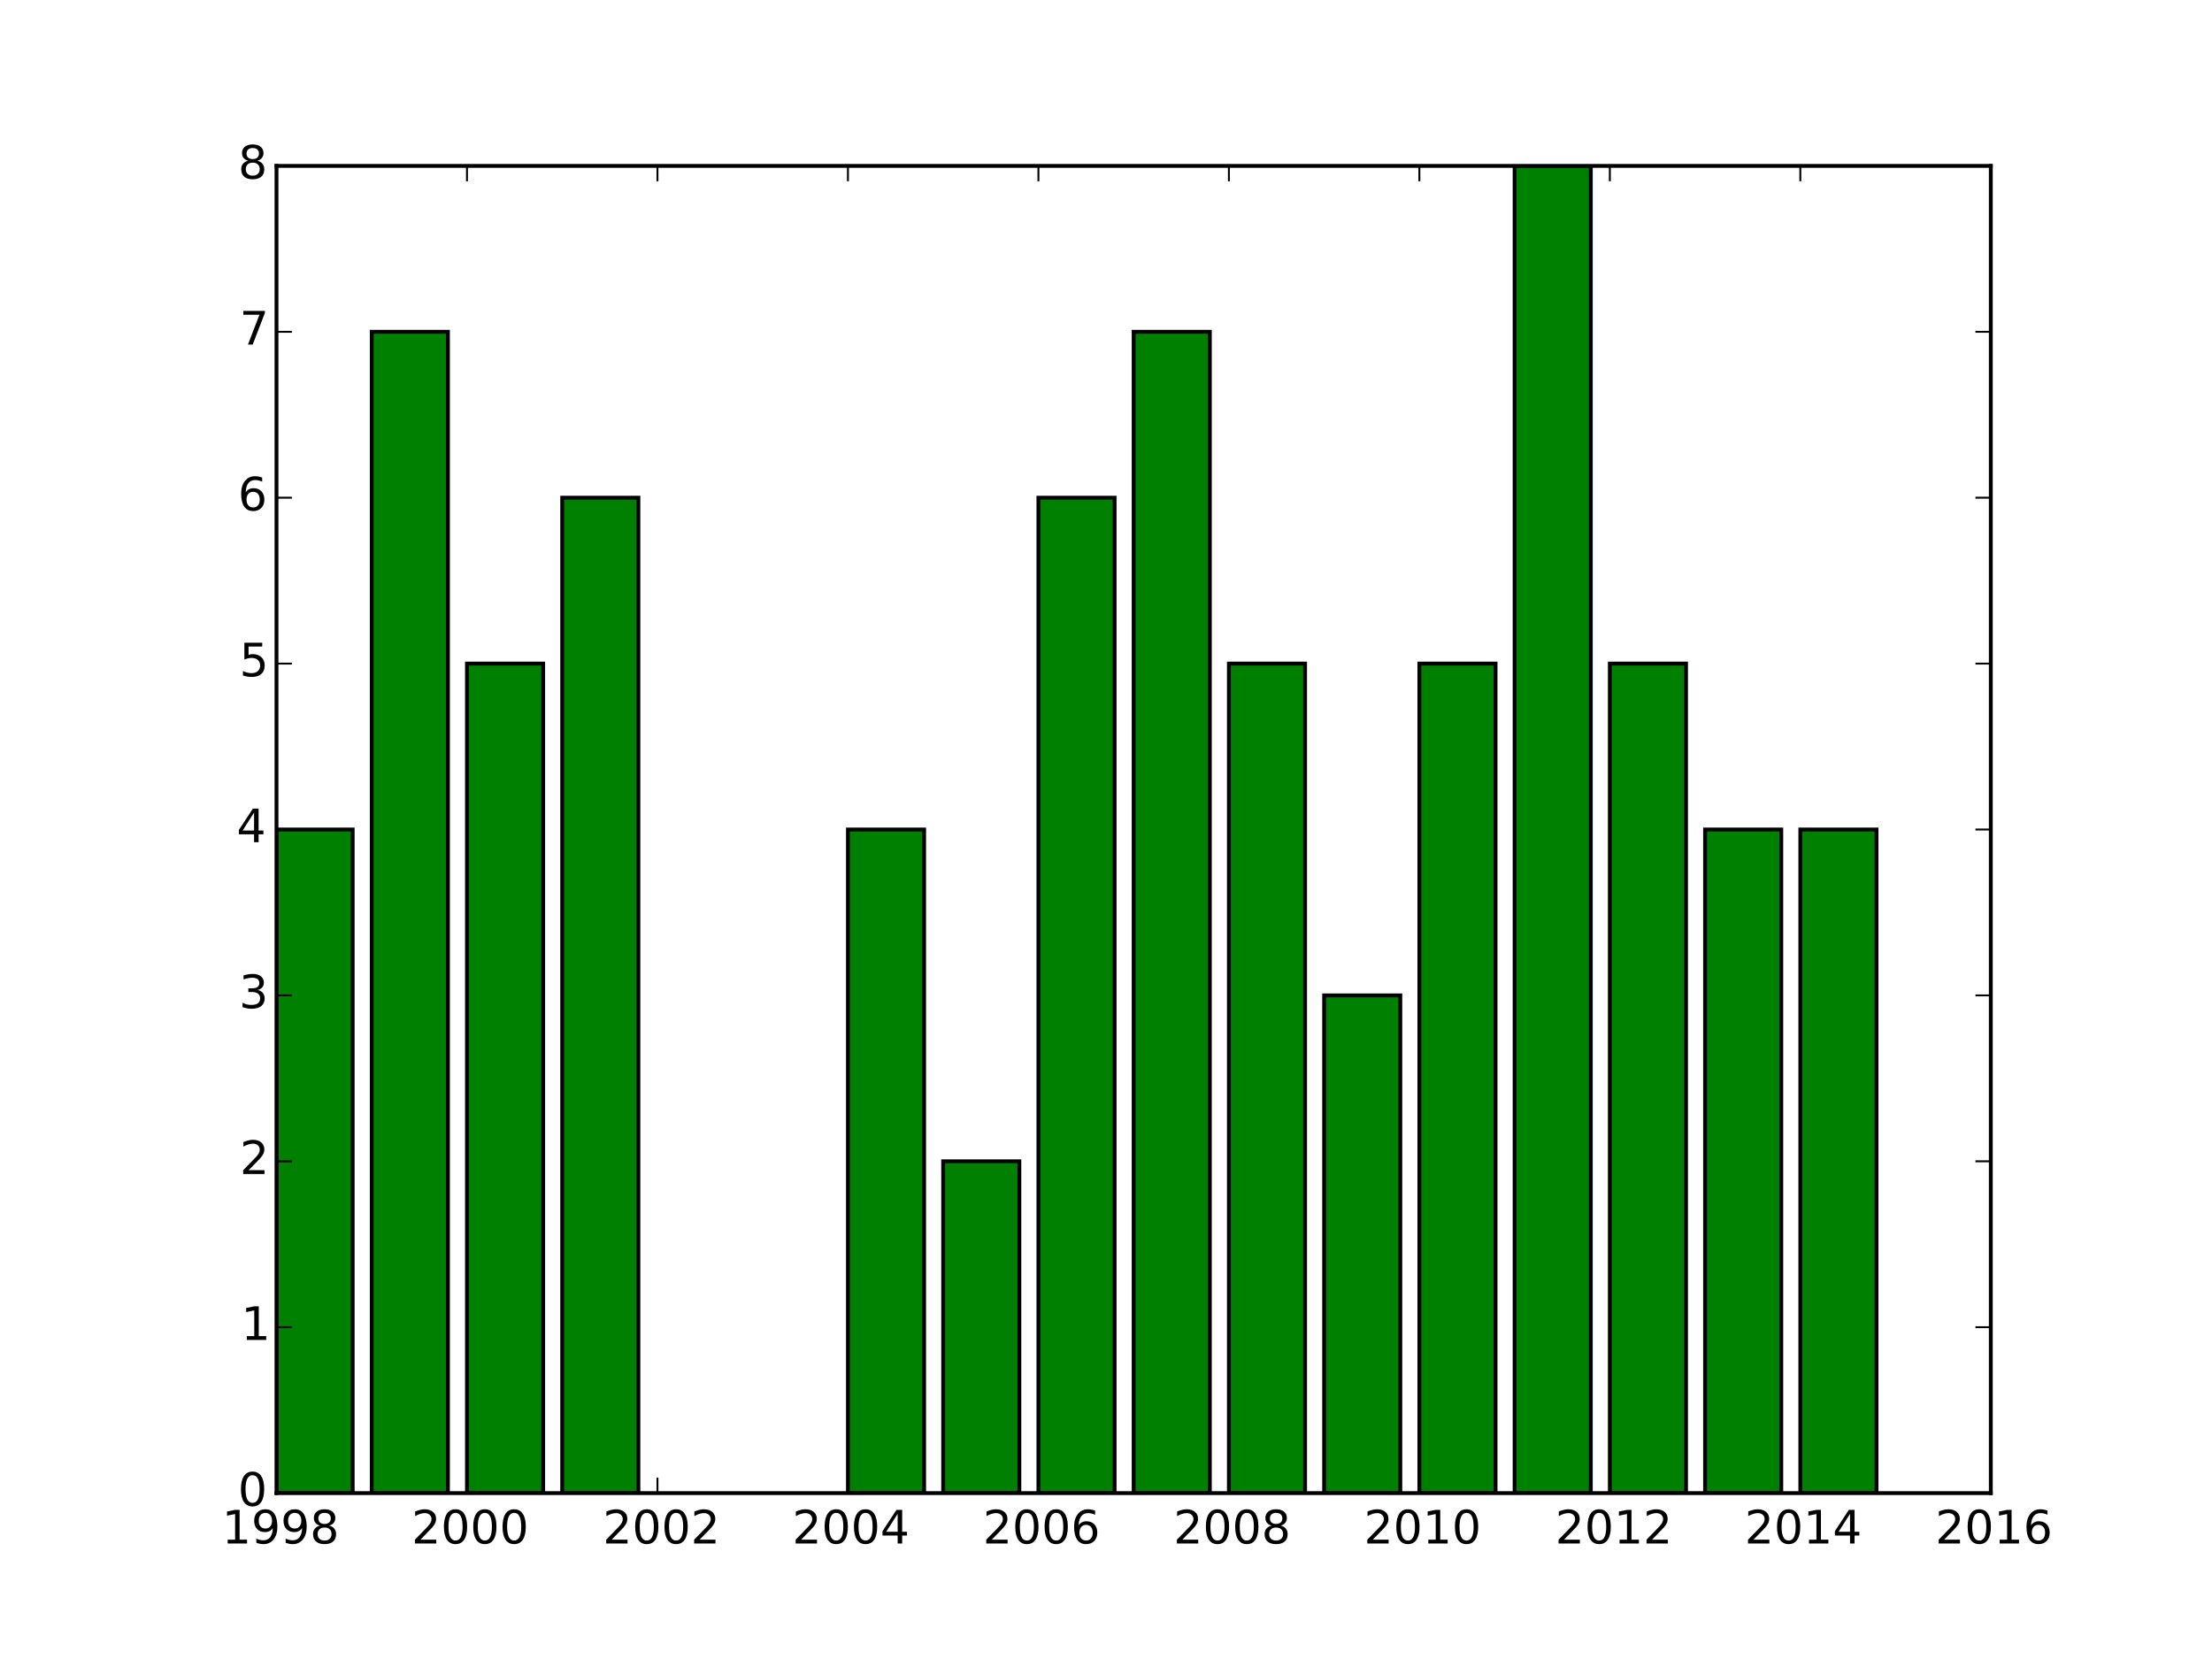
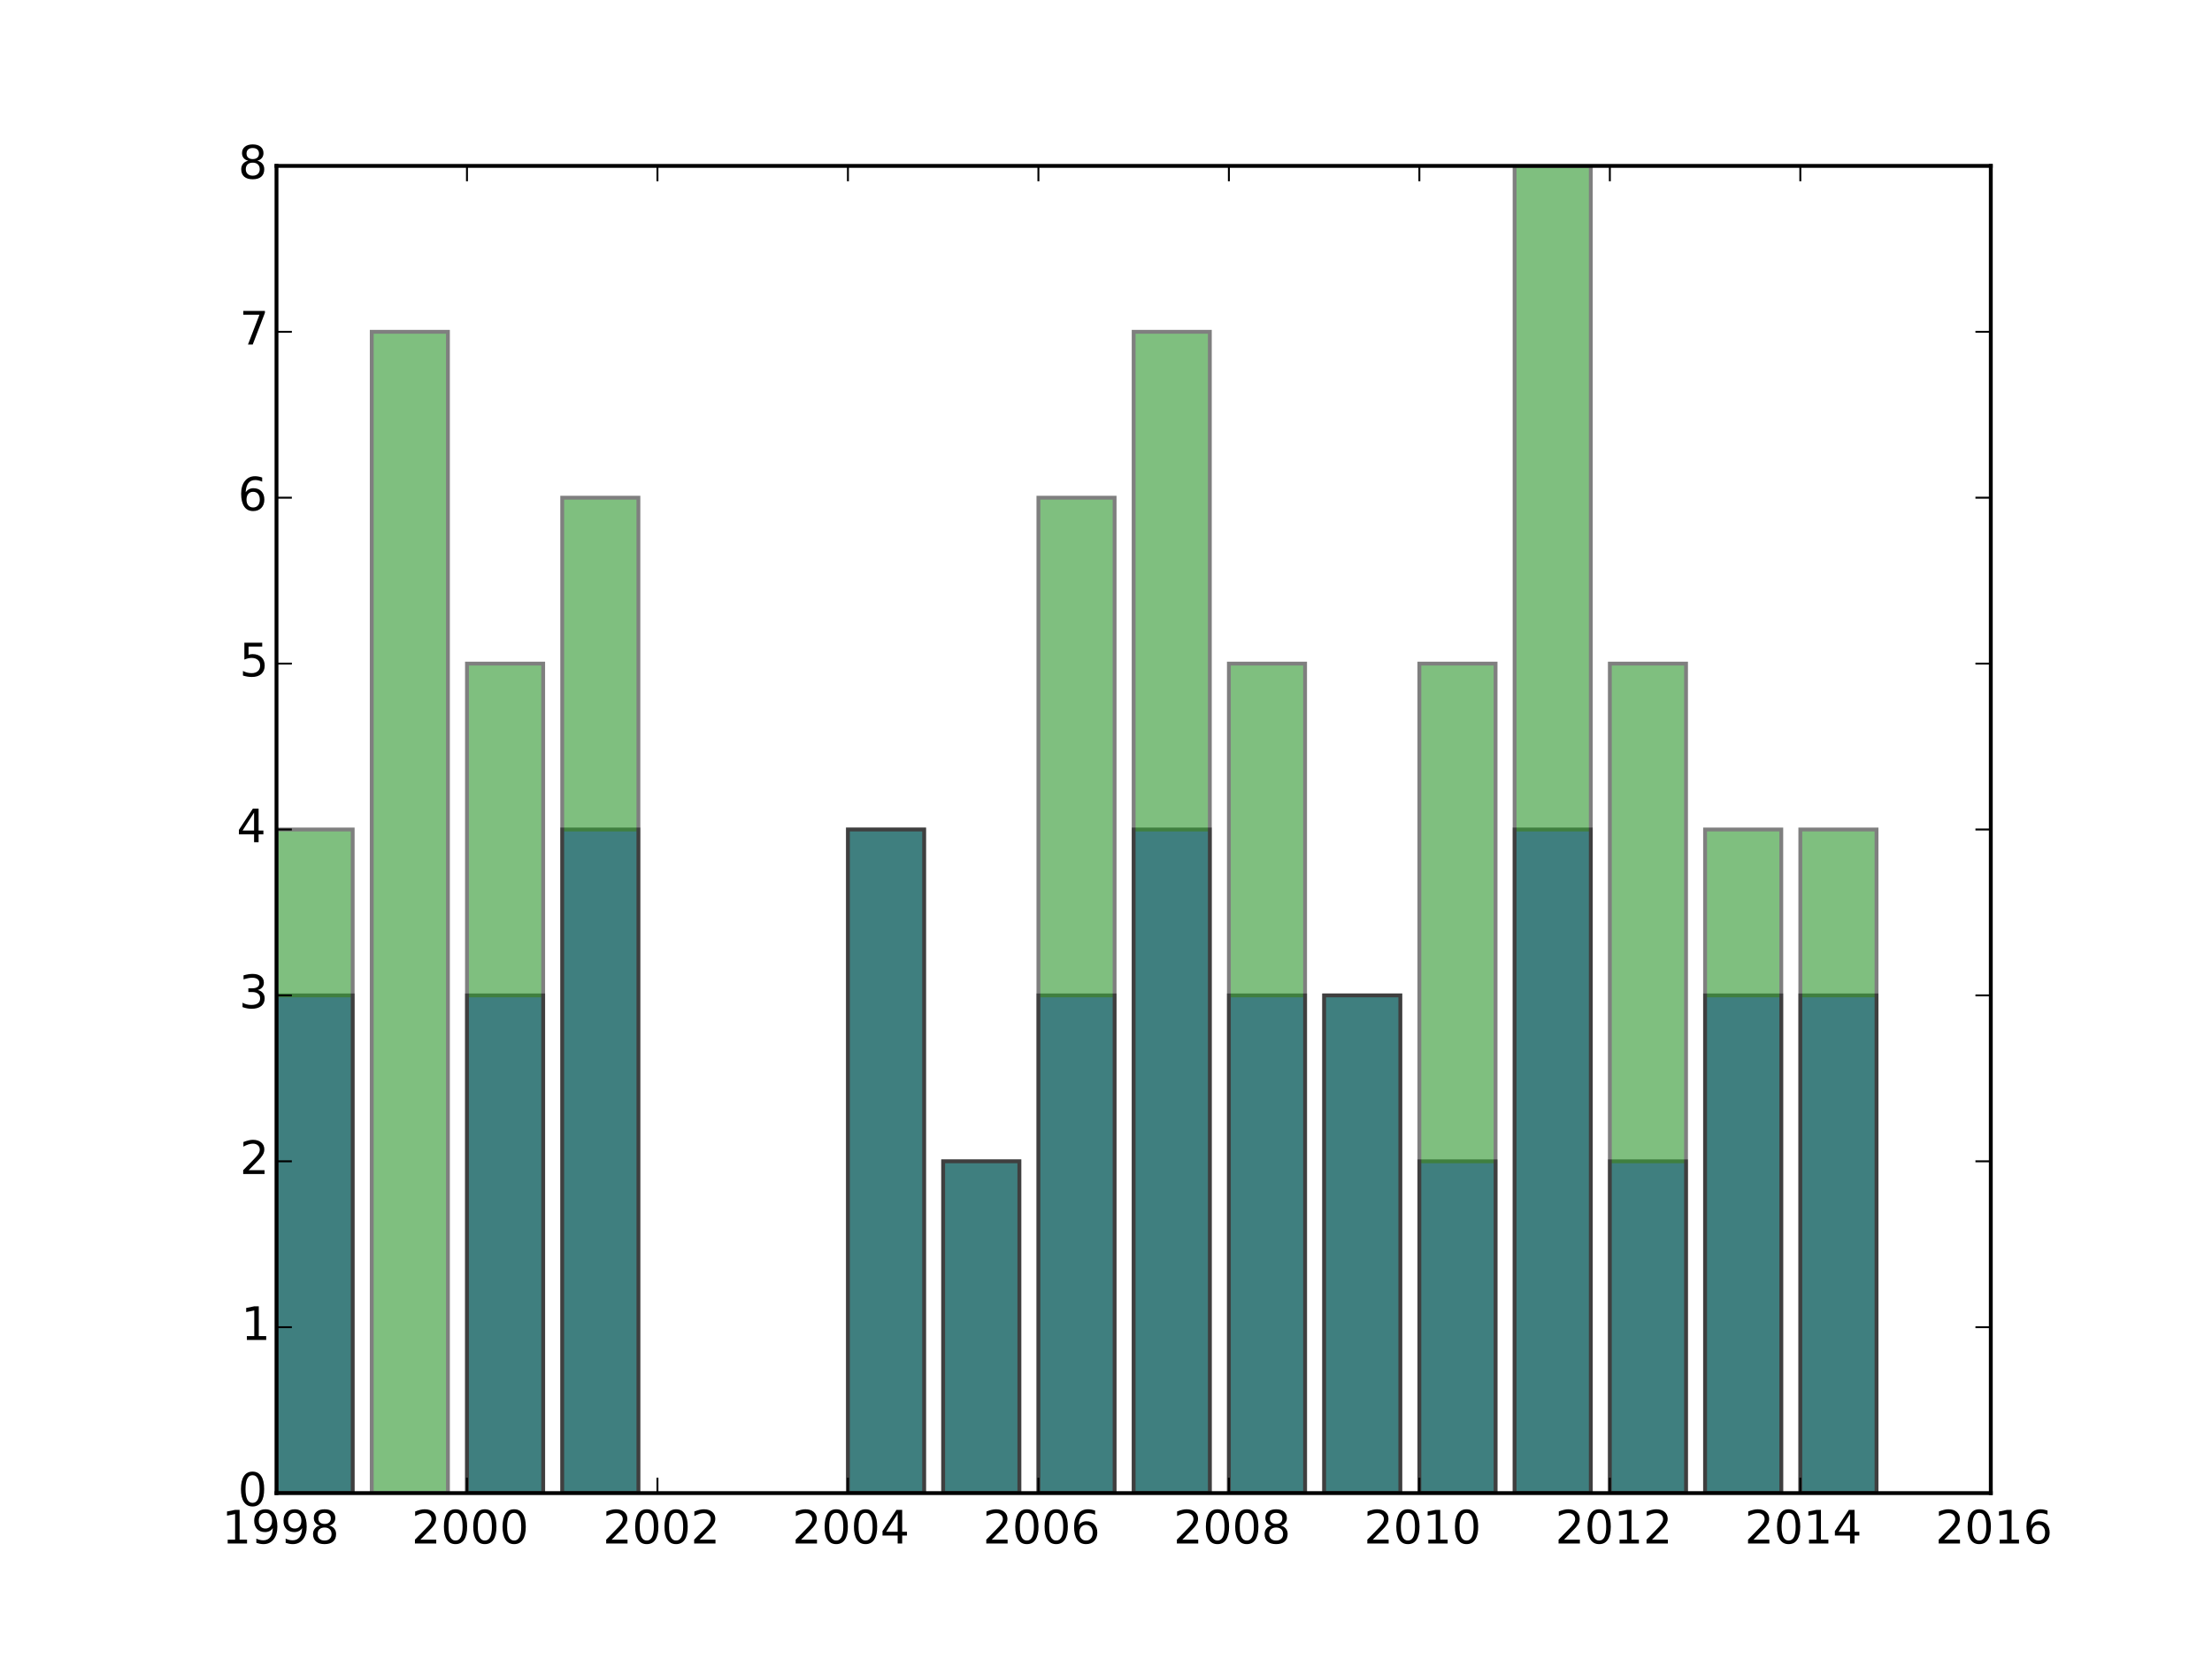
<svg xmlns="http://www.w3.org/2000/svg" xmlns:xlink="http://www.w3.org/1999/xlink" height="432pt" version="1.1" viewBox="0 0 576 432" width="576pt">
  <defs>
    <style type="text/css">
*{stroke-linecap:butt;stroke-linejoin:round;}
  </style>
  </defs>
  <g id="figure_1">
    <g id="patch_1">
      <path d=" M0 432 L576 432 L576 0 L0 0 z " style="fill:#ffffff;" />
    </g>
    <g id="axes_1">
      <g id="patch_2">
        <path d=" M72 388.8 L518.4 388.8 L518.4 43.2 L72 43.2 z " style="fill:#ffffff;" />
      </g>
      <g id="patch_3">
-         <path clip-path="url(#p7ff5b81e1d)" d=" M72 388.8 L91.84 388.8 L91.84 216 L72 216 z " style="fill:#008000;stroke:#000000;stroke-linejoin:miter;" />
+         <path clip-path="url(#p7ff5b81e1d)" d=" M72 388.8 L91.84 388.8 L91.84 259.2 L72 259.2 z " style="fill:#0000ff;opacity:0.5;stroke:#000000;stroke-linejoin:miter;" />
      </g>
      <g id="patch_4">
-         <path clip-path="url(#p7ff5b81e1d)" d=" M96.8 388.8 L116.64 388.8 L116.64 86.4 L96.8 86.4 z " style="fill:#008000;stroke:#000000;stroke-linejoin:miter;" />
+         <path clip-path="url(#p7ff5b81e1d)" d=" M121.6 388.8 L141.44 388.8 L141.44 259.2 L121.6 259.2 z " style="fill:#0000ff;opacity:0.5;stroke:#000000;stroke-linejoin:miter;" />
      </g>
      <g id="patch_5">
-         <path clip-path="url(#p7ff5b81e1d)" d=" M121.6 388.8 L141.44 388.8 L141.44 172.8 L121.6 172.8 z " style="fill:#008000;stroke:#000000;stroke-linejoin:miter;" />
+         <path clip-path="url(#p7ff5b81e1d)" d=" M146.4 388.8 L166.24 388.8 L166.24 216 L146.4 216 z " style="fill:#0000ff;opacity:0.5;stroke:#000000;stroke-linejoin:miter;" />
      </g>
      <g id="patch_6">
-         <path clip-path="url(#p7ff5b81e1d)" d=" M146.4 388.8 L166.24 388.8 L166.24 129.6 L146.4 129.6 z " style="fill:#008000;stroke:#000000;stroke-linejoin:miter;" />
+         <path clip-path="url(#p7ff5b81e1d)" d=" M220.8 388.8 L240.64 388.8 L240.64 216 L220.8 216 z " style="fill:#0000ff;opacity:0.5;stroke:#000000;stroke-linejoin:miter;" />
      </g>
      <g id="patch_7">
-         <path clip-path="url(#p7ff5b81e1d)" d=" M220.8 388.8 L240.64 388.8 L240.64 216 L220.8 216 z " style="fill:#008000;stroke:#000000;stroke-linejoin:miter;" />
+         <path clip-path="url(#p7ff5b81e1d)" d=" M245.6 388.8 L265.44 388.8 L265.44 302.4 L245.6 302.4 z " style="fill:#0000ff;opacity:0.5;stroke:#000000;stroke-linejoin:miter;" />
      </g>
      <g id="patch_8">
-         <path clip-path="url(#p7ff5b81e1d)" d=" M245.6 388.8 L265.44 388.8 L265.44 302.4 L245.6 302.4 z " style="fill:#008000;stroke:#000000;stroke-linejoin:miter;" />
+         <path clip-path="url(#p7ff5b81e1d)" d=" M270.4 388.8 L290.24 388.8 L290.24 259.2 L270.4 259.2 z " style="fill:#0000ff;opacity:0.5;stroke:#000000;stroke-linejoin:miter;" />
      </g>
      <g id="patch_9">
-         <path clip-path="url(#p7ff5b81e1d)" d=" M270.4 388.8 L290.24 388.8 L290.24 129.6 L270.4 129.6 z " style="fill:#008000;stroke:#000000;stroke-linejoin:miter;" />
+         <path clip-path="url(#p7ff5b81e1d)" d=" M295.2 388.8 L315.04 388.8 L315.04 216 L295.2 216 z " style="fill:#0000ff;opacity:0.5;stroke:#000000;stroke-linejoin:miter;" />
      </g>
      <g id="patch_10">
-         <path clip-path="url(#p7ff5b81e1d)" d=" M295.2 388.8 L315.04 388.8 L315.04 86.4 L295.2 86.4 z " style="fill:#008000;stroke:#000000;stroke-linejoin:miter;" />
+         <path clip-path="url(#p7ff5b81e1d)" d=" M320 388.8 L339.84 388.8 L339.84 259.2 L320 259.2 z " style="fill:#0000ff;opacity:0.5;stroke:#000000;stroke-linejoin:miter;" />
      </g>
      <g id="patch_11">
-         <path clip-path="url(#p7ff5b81e1d)" d=" M320 388.8 L339.84 388.8 L339.84 172.8 L320 172.8 z " style="fill:#008000;stroke:#000000;stroke-linejoin:miter;" />
+         <path clip-path="url(#p7ff5b81e1d)" d=" M344.8 388.8 L364.64 388.8 L364.64 259.2 L344.8 259.2 z " style="fill:#0000ff;opacity:0.5;stroke:#000000;stroke-linejoin:miter;" />
      </g>
      <g id="patch_12">
-         <path clip-path="url(#p7ff5b81e1d)" d=" M344.8 388.8 L364.64 388.8 L364.64 259.2 L344.8 259.2 z " style="fill:#008000;stroke:#000000;stroke-linejoin:miter;" />
+         <path clip-path="url(#p7ff5b81e1d)" d=" M369.6 388.8 L389.44 388.8 L389.44 302.4 L369.6 302.4 z " style="fill:#0000ff;opacity:0.5;stroke:#000000;stroke-linejoin:miter;" />
      </g>
      <g id="patch_13">
-         <path clip-path="url(#p7ff5b81e1d)" d=" M369.6 388.8 L389.44 388.8 L389.44 172.8 L369.6 172.8 z " style="fill:#008000;stroke:#000000;stroke-linejoin:miter;" />
+         <path clip-path="url(#p7ff5b81e1d)" d=" M394.4 388.8 L414.24 388.8 L414.24 216 L394.4 216 z " style="fill:#0000ff;opacity:0.5;stroke:#000000;stroke-linejoin:miter;" />
      </g>
      <g id="patch_14">
-         <path clip-path="url(#p7ff5b81e1d)" d=" M394.4 388.8 L414.24 388.8 L414.24 43.2 L394.4 43.2 z " style="fill:#008000;stroke:#000000;stroke-linejoin:miter;" />
+         <path clip-path="url(#p7ff5b81e1d)" d=" M419.2 388.8 L439.04 388.8 L439.04 302.4 L419.2 302.4 z " style="fill:#0000ff;opacity:0.5;stroke:#000000;stroke-linejoin:miter;" />
      </g>
      <g id="patch_15">
-         <path clip-path="url(#p7ff5b81e1d)" d=" M419.2 388.8 L439.04 388.8 L439.04 172.8 L419.2 172.8 z " style="fill:#008000;stroke:#000000;stroke-linejoin:miter;" />
+         <path clip-path="url(#p7ff5b81e1d)" d=" M444 388.8 L463.84 388.8 L463.84 259.2 L444 259.2 z " style="fill:#0000ff;opacity:0.5;stroke:#000000;stroke-linejoin:miter;" />
      </g>
      <g id="patch_16">
-         <path clip-path="url(#p7ff5b81e1d)" d=" M444 388.8 L463.84 388.8 L463.84 216 L444 216 z " style="fill:#008000;stroke:#000000;stroke-linejoin:miter;" />
+         <path clip-path="url(#p7ff5b81e1d)" d=" M468.8 388.8 L488.64 388.8 L488.64 259.2 L468.8 259.2 z " style="fill:#0000ff;opacity:0.5;stroke:#000000;stroke-linejoin:miter;" />
      </g>
      <g id="patch_17">
-         <path clip-path="url(#p7ff5b81e1d)" d=" M468.8 388.8 L488.64 388.8 L488.64 216 L468.8 216 z " style="fill:#008000;stroke:#000000;stroke-linejoin:miter;" />
+         <path clip-path="url(#p7ff5b81e1d)" d=" M72 388.8 L91.84 388.8 L91.84 216 L72 216 z " style="fill:#008000;opacity:0.5;stroke:#000000;stroke-linejoin:miter;" />
      </g>
      <g id="patch_18">
+         <path clip-path="url(#p7ff5b81e1d)" d=" M96.8 388.8 L116.64 388.8 L116.64 86.4 L96.8 86.4 z " style="fill:#008000;opacity:0.5;stroke:#000000;stroke-linejoin:miter;" />
+       </g>
+       <g id="patch_19">
+         <path clip-path="url(#p7ff5b81e1d)" d=" M121.6 388.8 L141.44 388.8 L141.44 172.8 L121.6 172.8 z " style="fill:#008000;opacity:0.5;stroke:#000000;stroke-linejoin:miter;" />
+       </g>
+       <g id="patch_20">
+         <path clip-path="url(#p7ff5b81e1d)" d=" M146.4 388.8 L166.24 388.8 L166.24 129.6 L146.4 129.6 z " style="fill:#008000;opacity:0.5;stroke:#000000;stroke-linejoin:miter;" />
+       </g>
+       <g id="patch_21">
+         <path clip-path="url(#p7ff5b81e1d)" d=" M220.8 388.8 L240.64 388.8 L240.64 216 L220.8 216 z " style="fill:#008000;opacity:0.5;stroke:#000000;stroke-linejoin:miter;" />
+       </g>
+       <g id="patch_22">
+         <path clip-path="url(#p7ff5b81e1d)" d=" M245.6 388.8 L265.44 388.8 L265.44 302.4 L245.6 302.4 z " style="fill:#008000;opacity:0.5;stroke:#000000;stroke-linejoin:miter;" />
+       </g>
+       <g id="patch_23">
+         <path clip-path="url(#p7ff5b81e1d)" d=" M270.4 388.8 L290.24 388.8 L290.24 129.6 L270.4 129.6 z " style="fill:#008000;opacity:0.5;stroke:#000000;stroke-linejoin:miter;" />
+       </g>
+       <g id="patch_24">
+         <path clip-path="url(#p7ff5b81e1d)" d=" M295.2 388.8 L315.04 388.8 L315.04 86.4 L295.2 86.4 z " style="fill:#008000;opacity:0.5;stroke:#000000;stroke-linejoin:miter;" />
+       </g>
+       <g id="patch_25">
+         <path clip-path="url(#p7ff5b81e1d)" d=" M320 388.8 L339.84 388.8 L339.84 172.8 L320 172.8 z " style="fill:#008000;opacity:0.5;stroke:#000000;stroke-linejoin:miter;" />
+       </g>
+       <g id="patch_26">
+         <path clip-path="url(#p7ff5b81e1d)" d=" M344.8 388.8 L364.64 388.8 L364.64 259.2 L344.8 259.2 z " style="fill:#008000;opacity:0.5;stroke:#000000;stroke-linejoin:miter;" />
+       </g>
+       <g id="patch_27">
+         <path clip-path="url(#p7ff5b81e1d)" d=" M369.6 388.8 L389.44 388.8 L389.44 172.8 L369.6 172.8 z " style="fill:#008000;opacity:0.5;stroke:#000000;stroke-linejoin:miter;" />
+       </g>
+       <g id="patch_28">
+         <path clip-path="url(#p7ff5b81e1d)" d=" M394.4 388.8 L414.24 388.8 L414.24 43.2 L394.4 43.2 z " style="fill:#008000;opacity:0.5;stroke:#000000;stroke-linejoin:miter;" />
+       </g>
+       <g id="patch_29">
+         <path clip-path="url(#p7ff5b81e1d)" d=" M419.2 388.8 L439.04 388.8 L439.04 172.8 L419.2 172.8 z " style="fill:#008000;opacity:0.5;stroke:#000000;stroke-linejoin:miter;" />
+       </g>
+       <g id="patch_30">
+         <path clip-path="url(#p7ff5b81e1d)" d=" M444 388.8 L463.84 388.8 L463.84 216 L444 216 z " style="fill:#008000;opacity:0.5;stroke:#000000;stroke-linejoin:miter;" />
+       </g>
+       <g id="patch_31">
+         <path clip-path="url(#p7ff5b81e1d)" d=" M468.8 388.8 L488.64 388.8 L488.64 216 L468.8 216 z " style="fill:#008000;opacity:0.5;stroke:#000000;stroke-linejoin:miter;" />
+       </g>
+       <g id="patch_32">
+         <path d=" M72 388.8 L518.4 388.8" style="fill:none;stroke:#000000;stroke-linecap:square;stroke-linejoin:miter;" />
+       </g>
+       <g id="patch_33">
        <path d=" M72 388.8 L72 43.2" style="fill:none;stroke:#000000;stroke-linecap:square;stroke-linejoin:miter;" />
      </g>
-       <g id="patch_19">
-         <path d=" M72 388.8 L518.4 388.8" style="fill:none;stroke:#000000;stroke-linecap:square;stroke-linejoin:miter;" />
-       </g>
-       <g id="patch_20">
+       <g id="patch_34">
        <path d=" M518.4 388.8 L518.4 43.2" style="fill:none;stroke:#000000;stroke-linecap:square;stroke-linejoin:miter;" />
      </g>
-       <g id="patch_21">
+       <g id="patch_35">
        <path d=" M72 43.2 L518.4 43.2" style="fill:none;stroke:#000000;stroke-linecap:square;stroke-linejoin:miter;" />
      </g>
      <g id="matplotlib.axis_1">
        <g id="xtick_1">
          <g id="line2d_1">
            <defs>
              <path d=" M0 0 L0 -4" id="mc7db9fdffb" style="stroke:#000000;stroke-width:0.5;" />
            </defs>
            <g>
              <use style="stroke:#000000;stroke-width:0.5;" x="72.0" xlink:href="#mc7db9fdffb" y="388.8" />
            </g>
          </g>
          <g id="line2d_2">
            <defs>
              <path d=" M0 0 L0 4" id="m5a7d422ac3" style="stroke:#000000;stroke-width:0.5;" />
            </defs>
            <g>
              <use style="stroke:#000000;stroke-width:0.5;" x="72.0" xlink:href="#m5a7d422ac3" y="43.2" />
            </g>
          </g>
          <g id="text_1">
            <defs>
              <path d=" M12.406 8.297 L28.516 8.297 L28.516 63.922 L10.984 60.406 L10.984 69.391 L28.422 72.906 L38.281 72.906 L38.281 8.297 L54.391 8.297 L54.391 0 L12.406 0 z " id="BitstreamVeraSans-Roman-31" />
+               <path d=" M10.984 1.516 L10.984 10.5 Q14.703 8.734 18.5 7.812 Q22.312 6.891 25.984 6.891 Q35.75 6.891 40.891 13.453 Q46.047 20.016 46.781 33.406 Q43.953 29.203 39.594 26.953 Q35.25 24.703 29.984 24.703 Q19.047 24.703 12.672 31.312 Q6.297 37.938 6.297 49.422 Q6.297 60.641 12.938 67.422 Q19.578 74.219 30.609 74.219 Q43.266 74.219 49.922 64.516 Q56.594 54.828 56.594 36.375 Q56.594 19.141 48.406 8.859 Q40.234 -1.422 26.422 -1.422 Q22.703 -1.422 18.891 -0.688 Q15.094 0.047 10.984 1.516 M30.609 32.422 Q37.25 32.422 41.125 36.953 Q45.016 41.5 45.016 49.422 Q45.016 57.281 41.125 61.844 Q37.25 66.406 30.609 66.406 Q23.969 66.406 20.094 61.844 Q16.219 57.281 16.219 49.422 Q16.219 41.5 20.094 36.953 Q23.969 32.422 30.609 32.422" id="BitstreamVeraSans-Roman-39" />
              <path d=" M31.781 34.625 Q24.75 34.625 20.719 30.859 Q16.703 27.094 16.703 20.516 Q16.703 13.922 20.719 10.156 Q24.75 6.391 31.781 6.391 Q38.812 6.391 42.859 10.172 Q46.922 13.969 46.922 20.516 Q46.922 27.094 42.891 30.859 Q38.875 34.625 31.781 34.625 M21.922 38.812 Q15.578 40.375 12.031 44.719 Q8.5 49.078 8.5 55.328 Q8.5 64.062 14.719 69.141 Q20.953 74.219 31.781 74.219 Q42.672 74.219 48.875 69.141 Q55.078 64.062 55.078 55.328 Q55.078 49.078 51.531 44.719 Q48 40.375 41.703 38.812 Q48.828 37.156 52.797 32.312 Q56.781 27.484 56.781 20.516 Q56.781 9.906 50.312 4.234 Q43.844 -1.422 31.781 -1.422 Q19.734 -1.422 13.25 4.234 Q6.781 9.906 6.781 20.516 Q6.781 27.484 10.781 32.312 Q14.797 37.156 21.922 38.812 M18.312 54.391 Q18.312 48.734 21.844 45.562 Q25.391 42.391 31.781 42.391 Q38.141 42.391 41.719 45.562 Q45.312 48.734 45.312 54.391 Q45.312 60.062 41.719 63.234 Q38.141 66.406 31.781 66.406 Q25.391 66.406 21.844 63.234 Q18.312 60.062 18.312 54.391" id="BitstreamVeraSans-Roman-38" />
-               <path d=" M10.984 1.516 L10.984 10.5 Q14.703 8.734 18.5 7.812 Q22.312 6.891 25.984 6.891 Q35.75 6.891 40.891 13.453 Q46.047 20.016 46.781 33.406 Q43.953 29.203 39.594 26.953 Q35.25 24.703 29.984 24.703 Q19.047 24.703 12.672 31.312 Q6.297 37.938 6.297 49.422 Q6.297 60.641 12.938 67.422 Q19.578 74.219 30.609 74.219 Q43.266 74.219 49.922 64.516 Q56.594 54.828 56.594 36.375 Q56.594 19.141 48.406 8.859 Q40.234 -1.422 26.422 -1.422 Q22.703 -1.422 18.891 -0.688 Q15.094 0.047 10.984 1.516 M30.609 32.422 Q37.25 32.422 41.125 36.953 Q45.016 41.5 45.016 49.422 Q45.016 57.281 41.125 61.844 Q37.25 66.406 30.609 66.406 Q23.969 66.406 20.094 61.844 Q16.219 57.281 16.219 49.422 Q16.219 41.5 20.094 36.953 Q23.969 32.422 30.609 32.422" id="BitstreamVeraSans-Roman-39" />
            </defs>
            <g transform="translate(57.79969 401.9181)scale(0.12 -0.12)">
              <use xlink:href="#BitstreamVeraSans-Roman-31" />
              <use x="63.623" xlink:href="#BitstreamVeraSans-Roman-39" />
              <use x="127.246" xlink:href="#BitstreamVeraSans-Roman-39" />
              <use x="190.869" xlink:href="#BitstreamVeraSans-Roman-38" />
            </g>
          </g>
        </g>
        <g id="xtick_2">
          <g id="line2d_3">
            <g>
              <use style="stroke:#000000;stroke-width:0.5;" x="121.6" xlink:href="#mc7db9fdffb" y="388.8" />
            </g>
          </g>
          <g id="line2d_4">
            <g>
              <use style="stroke:#000000;stroke-width:0.5;" x="121.6" xlink:href="#m5a7d422ac3" y="43.2" />
            </g>
          </g>
          <g id="text_2">
            <defs>
              <path d=" M19.188 8.297 L53.609 8.297 L53.609 0 L7.328 0 L7.328 8.297 Q12.938 14.109 22.625 23.891 Q32.328 33.688 34.812 36.531 Q39.547 41.844 41.422 45.531 Q43.312 49.219 43.312 52.781 Q43.312 58.594 39.234 62.25 Q35.156 65.922 28.609 65.922 Q23.969 65.922 18.812 64.312 Q13.672 62.703 7.812 59.422 L7.812 69.391 Q13.766 71.781 18.938 73 Q24.125 74.219 28.422 74.219 Q39.75 74.219 46.484 68.547 Q53.219 62.891 53.219 53.422 Q53.219 48.922 51.531 44.891 Q49.859 40.875 45.406 35.406 Q44.188 33.984 37.641 27.219 Q31.109 20.453 19.188 8.297" id="BitstreamVeraSans-Roman-32" />
              <path d=" M31.781 66.406 Q24.172 66.406 20.328 58.906 Q16.5 51.422 16.5 36.375 Q16.5 21.391 20.328 13.891 Q24.172 6.391 31.781 6.391 Q39.453 6.391 43.281 13.891 Q47.125 21.391 47.125 36.375 Q47.125 51.422 43.281 58.906 Q39.453 66.406 31.781 66.406 M31.781 74.219 Q44.047 74.219 50.516 64.516 Q56.984 54.828 56.984 36.375 Q56.984 17.969 50.516 8.266 Q44.047 -1.422 31.781 -1.422 Q19.531 -1.422 13.062 8.266 Q6.594 17.969 6.594 36.375 Q6.594 54.828 13.062 64.516 Q19.531 74.219 31.781 74.219" id="BitstreamVeraSans-Roman-30" />
            </defs>
            <g transform="translate(107.1681 401.9181)scale(0.12 -0.12)">
              <use xlink:href="#BitstreamVeraSans-Roman-32" />
              <use x="63.623" xlink:href="#BitstreamVeraSans-Roman-30" />
              <use x="127.246" xlink:href="#BitstreamVeraSans-Roman-30" />
              <use x="190.869" xlink:href="#BitstreamVeraSans-Roman-30" />
            </g>
          </g>
        </g>
        <g id="xtick_3">
          <g id="line2d_5">
            <g>
              <use style="stroke:#000000;stroke-width:0.5;" x="171.2" xlink:href="#mc7db9fdffb" y="388.8" />
            </g>
          </g>
          <g id="line2d_6">
            <g>
              <use style="stroke:#000000;stroke-width:0.5;" x="171.2" xlink:href="#m5a7d422ac3" y="43.2" />
            </g>
          </g>
          <g id="text_3">
            <g transform="translate(156.9706 401.9181)scale(0.12 -0.12)">
              <use xlink:href="#BitstreamVeraSans-Roman-32" />
              <use x="63.623" xlink:href="#BitstreamVeraSans-Roman-30" />
              <use x="127.246" xlink:href="#BitstreamVeraSans-Roman-30" />
              <use x="190.869" xlink:href="#BitstreamVeraSans-Roman-32" />
            </g>
          </g>
        </g>
        <g id="xtick_4">
          <g id="line2d_7">
            <g>
              <use style="stroke:#000000;stroke-width:0.5;" x="220.8" xlink:href="#mc7db9fdffb" y="388.8" />
            </g>
          </g>
          <g id="line2d_8">
            <g>
              <use style="stroke:#000000;stroke-width:0.5;" x="220.8" xlink:href="#m5a7d422ac3" y="43.2" />
            </g>
          </g>
          <g id="text_4">
            <defs>
              <path d=" M37.797 64.312 L12.891 25.391 L37.797 25.391 z  M35.203 72.906 L47.609 72.906 L47.609 25.391 L58.016 25.391 L58.016 17.188 L47.609 17.188 L47.609 0 L37.797 0 L37.797 17.188 L4.891 17.188 L4.891 26.703 z " id="BitstreamVeraSans-Roman-34" />
            </defs>
            <g transform="translate(206.3063 401.9181)scale(0.12 -0.12)">
              <use xlink:href="#BitstreamVeraSans-Roman-32" />
              <use x="63.623" xlink:href="#BitstreamVeraSans-Roman-30" />
              <use x="127.246" xlink:href="#BitstreamVeraSans-Roman-30" />
              <use x="190.869" xlink:href="#BitstreamVeraSans-Roman-34" />
            </g>
          </g>
        </g>
        <g id="xtick_5">
          <g id="line2d_9">
            <g>
              <use style="stroke:#000000;stroke-width:0.5;" x="270.4" xlink:href="#mc7db9fdffb" y="388.8" />
            </g>
          </g>
          <g id="line2d_10">
            <g>
              <use style="stroke:#000000;stroke-width:0.5;" x="270.4" xlink:href="#m5a7d422ac3" y="43.2" />
            </g>
          </g>
          <g id="text_5">
            <defs>
              <path d=" M33.016 40.375 Q26.375 40.375 22.484 35.828 Q18.609 31.297 18.609 23.391 Q18.609 15.531 22.484 10.953 Q26.375 6.391 33.016 6.391 Q39.656 6.391 43.531 10.953 Q47.406 15.531 47.406 23.391 Q47.406 31.297 43.531 35.828 Q39.656 40.375 33.016 40.375 M52.594 71.297 L52.594 62.312 Q48.875 64.062 45.094 64.984 Q41.312 65.922 37.594 65.922 Q27.828 65.922 22.672 59.328 Q17.531 52.734 16.797 39.406 Q19.672 43.656 24.016 45.922 Q28.375 48.188 33.594 48.188 Q44.578 48.188 50.953 41.516 Q57.328 34.859 57.328 23.391 Q57.328 12.156 50.688 5.359 Q44.047 -1.422 33.016 -1.422 Q20.359 -1.422 13.672 8.266 Q6.984 17.969 6.984 36.375 Q6.984 53.656 15.188 63.938 Q23.391 74.219 37.203 74.219 Q40.922 74.219 44.703 73.484 Q48.484 72.75 52.594 71.297" id="BitstreamVeraSans-Roman-36" />
            </defs>
            <g transform="translate(255.9475 401.9181)scale(0.12 -0.12)">
              <use xlink:href="#BitstreamVeraSans-Roman-32" />
              <use x="63.623" xlink:href="#BitstreamVeraSans-Roman-30" />
              <use x="127.246" xlink:href="#BitstreamVeraSans-Roman-30" />
              <use x="190.869" xlink:href="#BitstreamVeraSans-Roman-36" />
            </g>
          </g>
        </g>
        <g id="xtick_6">
          <g id="line2d_11">
            <g>
              <use style="stroke:#000000;stroke-width:0.5;" x="320.0" xlink:href="#mc7db9fdffb" y="388.8" />
            </g>
          </g>
          <g id="line2d_12">
            <g>
              <use style="stroke:#000000;stroke-width:0.5;" x="320.0" xlink:href="#m5a7d422ac3" y="43.2" />
            </g>
          </g>
          <g id="text_6">
            <g transform="translate(305.5803 401.9181)scale(0.12 -0.12)">
              <use xlink:href="#BitstreamVeraSans-Roman-32" />
              <use x="63.623" xlink:href="#BitstreamVeraSans-Roman-30" />
              <use x="127.246" xlink:href="#BitstreamVeraSans-Roman-30" />
              <use x="190.869" xlink:href="#BitstreamVeraSans-Roman-38" />
            </g>
          </g>
        </g>
        <g id="xtick_7">
          <g id="line2d_13">
            <g>
              <use style="stroke:#000000;stroke-width:0.5;" x="369.6" xlink:href="#mc7db9fdffb" y="388.8" />
            </g>
          </g>
          <g id="line2d_14">
            <g>
              <use style="stroke:#000000;stroke-width:0.5;" x="369.6" xlink:href="#m5a7d422ac3" y="43.2" />
            </g>
          </g>
          <g id="text_7">
            <g transform="translate(355.1681 401.9181)scale(0.12 -0.12)">
              <use xlink:href="#BitstreamVeraSans-Roman-32" />
              <use x="63.623" xlink:href="#BitstreamVeraSans-Roman-30" />
              <use x="127.246" xlink:href="#BitstreamVeraSans-Roman-31" />
              <use x="190.869" xlink:href="#BitstreamVeraSans-Roman-30" />
            </g>
          </g>
        </g>
        <g id="xtick_8">
          <g id="line2d_15">
            <g>
              <use style="stroke:#000000;stroke-width:0.5;" x="419.2" xlink:href="#mc7db9fdffb" y="388.8" />
            </g>
          </g>
          <g id="line2d_16">
            <g>
              <use style="stroke:#000000;stroke-width:0.5;" x="419.2" xlink:href="#m5a7d422ac3" y="43.2" />
            </g>
          </g>
          <g id="text_8">
            <g transform="translate(404.9706 401.9181)scale(0.12 -0.12)">
              <use xlink:href="#BitstreamVeraSans-Roman-32" />
              <use x="63.623" xlink:href="#BitstreamVeraSans-Roman-30" />
              <use x="127.246" xlink:href="#BitstreamVeraSans-Roman-31" />
              <use x="190.869" xlink:href="#BitstreamVeraSans-Roman-32" />
            </g>
          </g>
        </g>
        <g id="xtick_9">
          <g id="line2d_17">
            <g>
              <use style="stroke:#000000;stroke-width:0.5;" x="468.8" xlink:href="#mc7db9fdffb" y="388.8" />
            </g>
          </g>
          <g id="line2d_18">
            <g>
              <use style="stroke:#000000;stroke-width:0.5;" x="468.8" xlink:href="#m5a7d422ac3" y="43.2" />
            </g>
          </g>
          <g id="text_9">
            <g transform="translate(454.3062 401.9181)scale(0.12 -0.12)">
              <use xlink:href="#BitstreamVeraSans-Roman-32" />
              <use x="63.623" xlink:href="#BitstreamVeraSans-Roman-30" />
              <use x="127.246" xlink:href="#BitstreamVeraSans-Roman-31" />
              <use x="190.869" xlink:href="#BitstreamVeraSans-Roman-34" />
            </g>
          </g>
        </g>
        <g id="xtick_10">
          <g id="line2d_19">
            <g>
              <use style="stroke:#000000;stroke-width:0.5;" x="518.4" xlink:href="#mc7db9fdffb" y="388.8" />
            </g>
          </g>
          <g id="line2d_20">
            <g>
              <use style="stroke:#000000;stroke-width:0.5;" x="518.4" xlink:href="#m5a7d422ac3" y="43.2" />
            </g>
          </g>
          <g id="text_10">
            <g transform="translate(503.9475 401.9181)scale(0.12 -0.12)">
              <use xlink:href="#BitstreamVeraSans-Roman-32" />
              <use x="63.623" xlink:href="#BitstreamVeraSans-Roman-30" />
              <use x="127.246" xlink:href="#BitstreamVeraSans-Roman-31" />
              <use x="190.869" xlink:href="#BitstreamVeraSans-Roman-36" />
            </g>
          </g>
        </g>
      </g>
      <g id="matplotlib.axis_2">
        <g id="ytick_1">
          <g id="line2d_21">
            <defs>
              <path d=" M0 0 L4 0" id="md7965d1ba0" style="stroke:#000000;stroke-width:0.5;" />
            </defs>
            <g>
              <use style="stroke:#000000;stroke-width:0.5;" x="72.0" xlink:href="#md7965d1ba0" y="388.8" />
            </g>
          </g>
          <g id="line2d_22">
            <defs>
              <path d=" M0 0 L-4 0" id="md9a1c1a7cd" style="stroke:#000000;stroke-width:0.5;" />
            </defs>
            <g>
              <use style="stroke:#000000;stroke-width:0.5;" x="518.4" xlink:href="#md9a1c1a7cd" y="388.8" />
            </g>
          </g>
          <g id="text_11">
            <g transform="translate(61.95312 392.1112)scale(0.12 -0.12)">
              <use xlink:href="#BitstreamVeraSans-Roman-30" />
            </g>
          </g>
        </g>
        <g id="ytick_2">
          <g id="line2d_23">
            <g>
              <use style="stroke:#000000;stroke-width:0.5;" x="72.0" xlink:href="#md7965d1ba0" y="345.6" />
            </g>
          </g>
          <g id="line2d_24">
            <g>
              <use style="stroke:#000000;stroke-width:0.5;" x="518.4" xlink:href="#md9a1c1a7cd" y="345.6" />
            </g>
          </g>
          <g id="text_12">
            <g transform="translate(62.79125 348.9112)scale(0.12 -0.12)">
              <use xlink:href="#BitstreamVeraSans-Roman-31" />
            </g>
          </g>
        </g>
        <g id="ytick_3">
          <g id="line2d_25">
            <g>
              <use style="stroke:#000000;stroke-width:0.5;" x="72.0" xlink:href="#md7965d1ba0" y="302.4" />
            </g>
          </g>
          <g id="line2d_26">
            <g>
              <use style="stroke:#000000;stroke-width:0.5;" x="518.4" xlink:href="#md9a1c1a7cd" y="302.4" />
            </g>
          </g>
          <g id="text_13">
            <g transform="translate(62.44625 305.7113)scale(0.12 -0.12)">
              <use xlink:href="#BitstreamVeraSans-Roman-32" />
            </g>
          </g>
        </g>
        <g id="ytick_4">
          <g id="line2d_27">
            <g>
              <use style="stroke:#000000;stroke-width:0.5;" x="72.0" xlink:href="#md7965d1ba0" y="259.2" />
            </g>
          </g>
          <g id="line2d_28">
            <g>
              <use style="stroke:#000000;stroke-width:0.5;" x="518.4" xlink:href="#md9a1c1a7cd" y="259.2" />
            </g>
          </g>
          <g id="text_14">
            <defs>
              <path d=" M40.578 39.312 Q47.656 37.797 51.625 33 Q55.609 28.219 55.609 21.188 Q55.609 10.406 48.188 4.484 Q40.766 -1.422 27.094 -1.422 Q22.516 -1.422 17.656 -0.516 Q12.797 0.391 7.625 2.203 L7.625 11.719 Q11.719 9.328 16.594 8.109 Q21.484 6.891 26.812 6.891 Q36.078 6.891 40.938 10.547 Q45.797 14.203 45.797 21.188 Q45.797 27.641 41.281 31.266 Q36.766 34.906 28.719 34.906 L20.219 34.906 L20.219 43.016 L29.109 43.016 Q36.375 43.016 40.234 45.922 Q44.094 48.828 44.094 54.297 Q44.094 59.906 40.109 62.906 Q36.141 65.922 28.719 65.922 Q24.656 65.922 20.016 65.031 Q15.375 64.156 9.812 62.312 L9.812 71.094 Q15.438 72.656 20.344 73.438 Q25.25 74.219 29.594 74.219 Q40.828 74.219 47.359 69.109 Q53.906 64.016 53.906 55.328 Q53.906 49.266 50.438 45.094 Q46.969 40.922 40.578 39.312" id="BitstreamVeraSans-Roman-33" />
            </defs>
            <g transform="translate(62.24188 262.5113)scale(0.12 -0.12)">
              <use xlink:href="#BitstreamVeraSans-Roman-33" />
            </g>
          </g>
        </g>
        <g id="ytick_5">
          <g id="line2d_29">
            <g>
              <use style="stroke:#000000;stroke-width:0.5;" x="72.0" xlink:href="#md7965d1ba0" y="216.0" />
            </g>
          </g>
          <g id="line2d_30">
            <g>
              <use style="stroke:#000000;stroke-width:0.5;" x="518.4" xlink:href="#md9a1c1a7cd" y="216.0" />
            </g>
          </g>
          <g id="text_15">
            <g transform="translate(61.625 219.3113)scale(0.12 -0.12)">
              <use xlink:href="#BitstreamVeraSans-Roman-34" />
            </g>
          </g>
        </g>
        <g id="ytick_6">
          <g id="line2d_31">
            <g>
              <use style="stroke:#000000;stroke-width:0.5;" x="72.0" xlink:href="#md7965d1ba0" y="172.8" />
            </g>
          </g>
          <g id="line2d_32">
            <g>
              <use style="stroke:#000000;stroke-width:0.5;" x="518.4" xlink:href="#md9a1c1a7cd" y="172.8" />
            </g>
          </g>
          <g id="text_16">
            <defs>
              <path d=" M10.797 72.906 L49.516 72.906 L49.516 64.594 L19.828 64.594 L19.828 46.734 Q21.969 47.469 24.109 47.828 Q26.266 48.188 28.422 48.188 Q40.625 48.188 47.75 41.5 Q54.891 34.812 54.891 23.391 Q54.891 11.625 47.562 5.094 Q40.234 -1.422 26.906 -1.422 Q22.312 -1.422 17.547 -0.641 Q12.797 0.141 7.719 1.703 L7.719 11.625 Q12.109 9.234 16.797 8.062 Q21.484 6.891 26.703 6.891 Q35.156 6.891 40.078 11.328 Q45.016 15.766 45.016 23.391 Q45.016 31 40.078 35.438 Q35.156 39.891 26.703 39.891 Q22.75 39.891 18.812 39.016 Q14.891 38.141 10.797 36.281 z " id="BitstreamVeraSans-Roman-35" />
            </defs>
            <g transform="translate(62.33937 176.1113)scale(0.12 -0.12)">
              <use xlink:href="#BitstreamVeraSans-Roman-35" />
            </g>
          </g>
        </g>
        <g id="ytick_7">
          <g id="line2d_33">
            <g>
              <use style="stroke:#000000;stroke-width:0.5;" x="72.0" xlink:href="#md7965d1ba0" y="129.6" />
            </g>
          </g>
          <g id="line2d_34">
            <g>
              <use style="stroke:#000000;stroke-width:0.5;" x="518.4" xlink:href="#md9a1c1a7cd" y="129.6" />
            </g>
          </g>
          <g id="text_17">
            <g transform="translate(61.95875 132.9112)scale(0.12 -0.12)">
              <use xlink:href="#BitstreamVeraSans-Roman-36" />
            </g>
          </g>
        </g>
        <g id="ytick_8">
          <g id="line2d_35">
            <g>
              <use style="stroke:#000000;stroke-width:0.5;" x="72.0" xlink:href="#md7965d1ba0" y="86.4" />
            </g>
          </g>
          <g id="line2d_36">
            <g>
              <use style="stroke:#000000;stroke-width:0.5;" x="518.4" xlink:href="#md9a1c1a7cd" y="86.4" />
            </g>
          </g>
          <g id="text_18">
            <defs>
              <path d=" M8.203 72.906 L55.078 72.906 L55.078 68.703 L28.609 0 L18.312 0 L43.219 64.594 L8.203 64.594 z " id="BitstreamVeraSans-Roman-37" />
            </defs>
            <g transform="translate(62.375 89.71125)scale(0.12 -0.12)">
              <use xlink:href="#BitstreamVeraSans-Roman-37" />
            </g>
          </g>
        </g>
        <g id="ytick_9">
          <g id="line2d_37">
            <g>
              <use style="stroke:#000000;stroke-width:0.5;" x="72.0" xlink:href="#md7965d1ba0" y="43.2" />
            </g>
          </g>
          <g id="line2d_38">
            <g>
              <use style="stroke:#000000;stroke-width:0.5;" x="518.4" xlink:href="#md9a1c1a7cd" y="43.2" />
            </g>
          </g>
          <g id="text_19">
            <g transform="translate(62.0 46.51125)scale(0.12 -0.12)">
              <use xlink:href="#BitstreamVeraSans-Roman-38" />
            </g>
          </g>
        </g>
      </g>
    </g>
  </g>
  <defs>
    <clipPath id="p7ff5b81e1d">
      <rect height="345.6" width="446.4" x="72.0" y="43.2" />
    </clipPath>
  </defs>
</svg>
